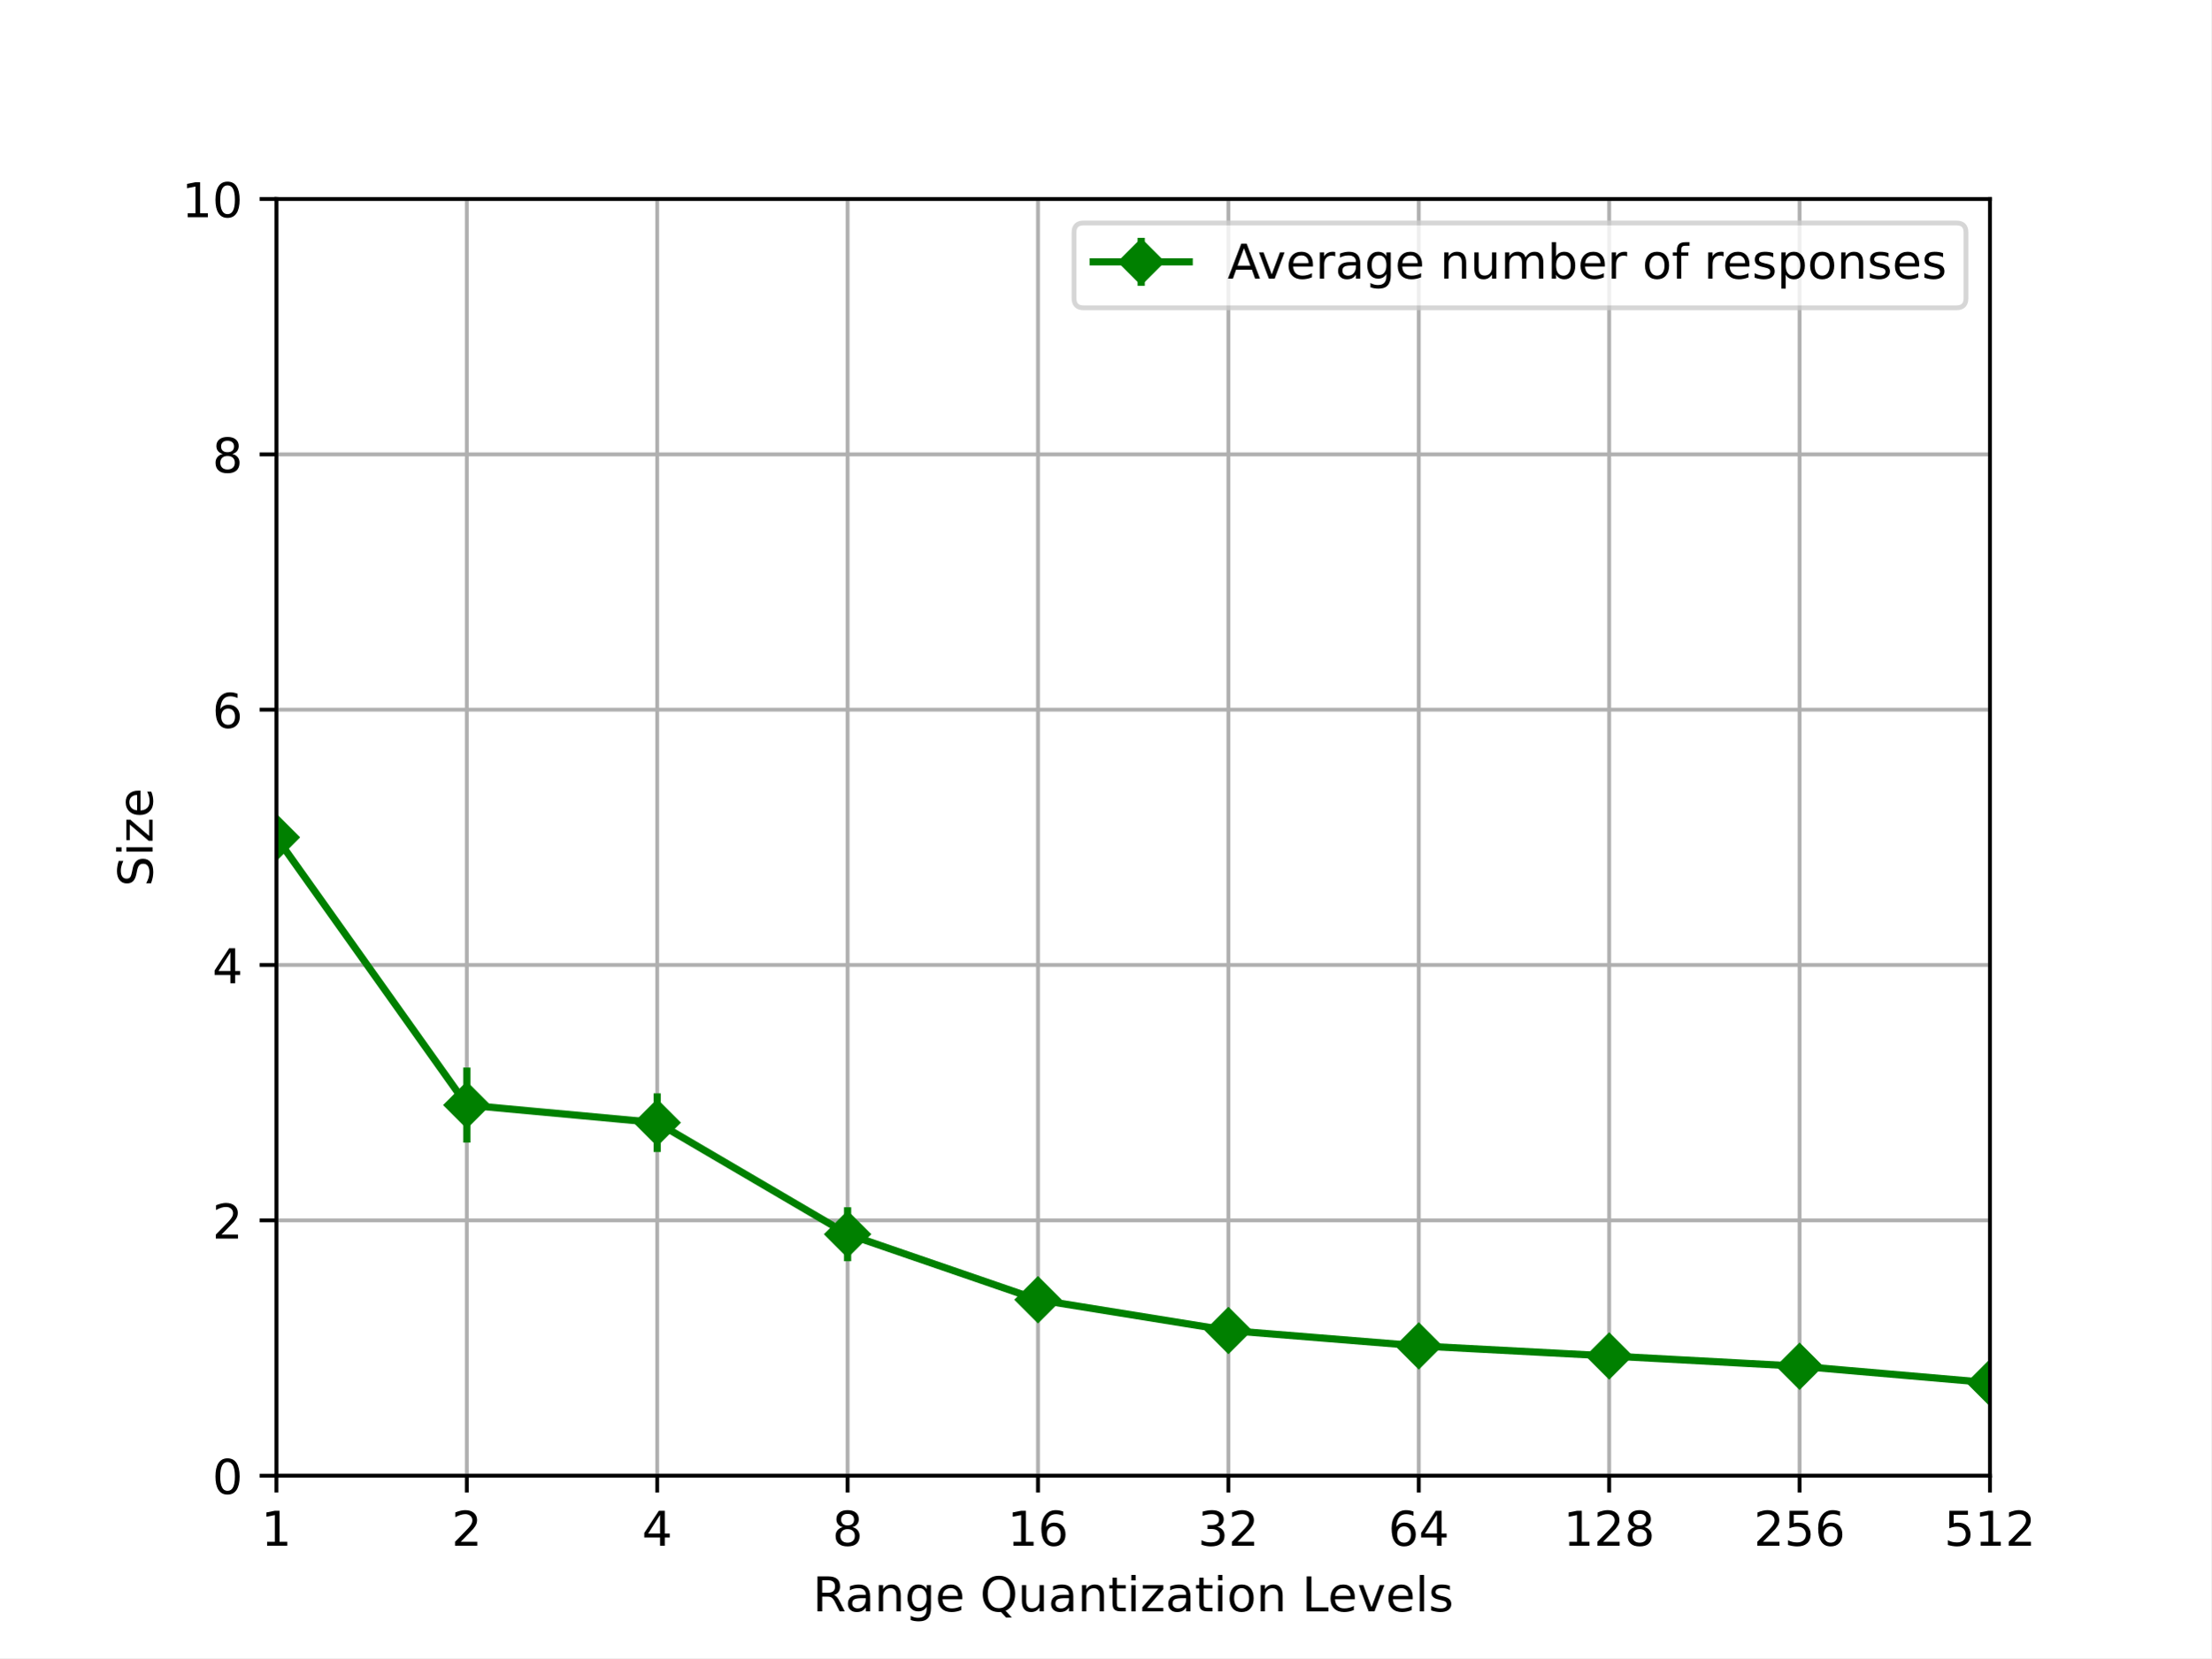
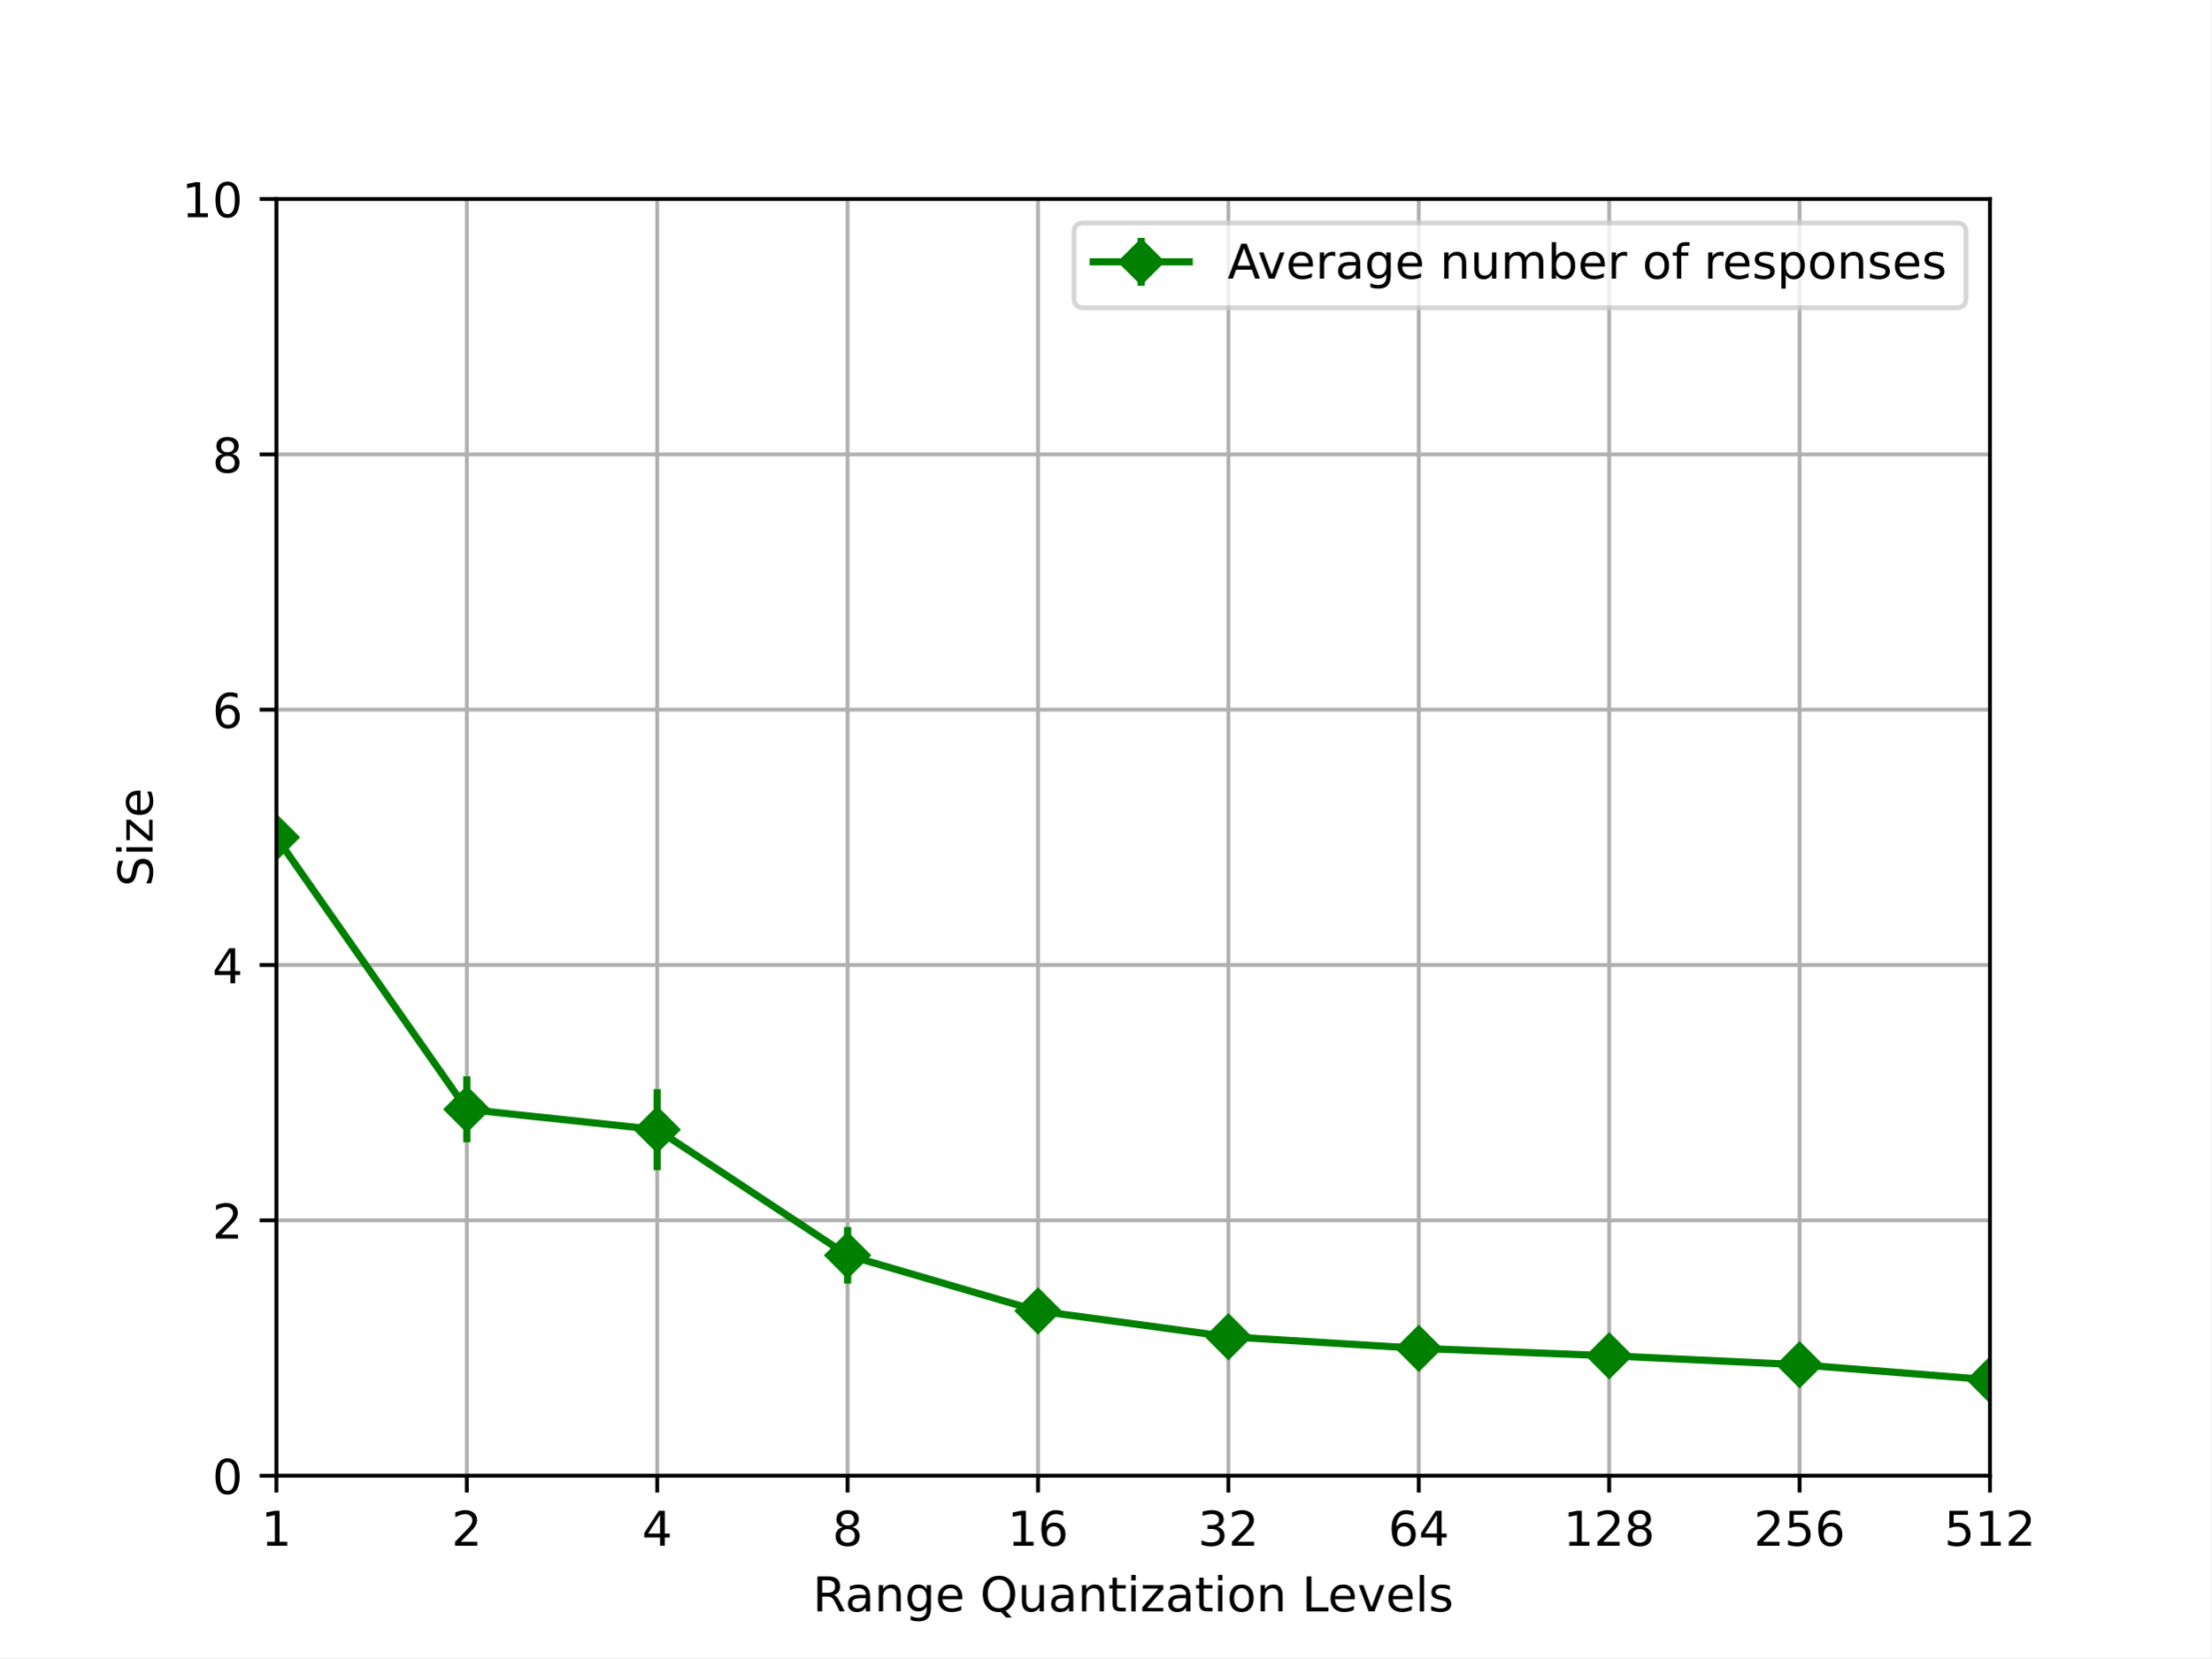
<svg xmlns="http://www.w3.org/2000/svg" xmlns:xlink="http://www.w3.org/1999/xlink" height="345.6pt" version="1.1" viewBox="0 0 460.8 345.6" width="460.8pt">
  <defs>
    <style type="text/css">*{stroke-linecap:butt;stroke-linejoin:round;}</style>
  </defs>
  <g id="figure_1">
    <g id="patch_1">
      <path d="M 0 345.6  L 460.8 345.6  L 460.8 0  L 0 0  z " style="fill:#ffffff;" />
    </g>
    <g id="axes_1">
      <g id="patch_2">
        <path d="M 57.6 307.584  L 414.72 307.584  L 414.72 41.472  L 57.6 41.472  z " style="fill:#ffffff;" />
      </g>
      <g id="matplotlib.axis_1">
        <g id="xtick_1">
          <g id="line2d_1">
-             <path clip-path="url(#p9bc7464229)" d="M 57.6 307.584  L 57.6 41.472  " style="fill:none;stroke:#b0b0b0;stroke-linecap:square;stroke-width:0.8;" />
+             <path clip-path="url(#pb2c795297a)" d="M 57.6 307.584  L 57.6 41.472  " style="fill:none;stroke:#b0b0b0;stroke-linecap:square;stroke-width:0.8;" />
          </g>
          <g id="line2d_2">
            <defs>
-               <path d="M 0 0  L 0 3.5  " id="mf4c75be6f9" style="stroke:#000000;stroke-width:0.8;" />
+               <path d="M 0 0  L 0 3.5  " id="mf010231abc" style="stroke:#000000;stroke-width:0.8;" />
            </defs>
            <g>
-               <use style="stroke:#000000;stroke-width:0.8;" x="57.6" xlink:href="#mf4c75be6f9" y="307.584" />
+               <use style="stroke:#000000;stroke-width:0.8;" x="57.6" xlink:href="#mf010231abc" y="307.584" />
            </g>
          </g>
          <g id="text_1">
            <g transform="translate(54.41875 322.1824)scale(0.1 -0.1)">
              <defs>
                <path d="M 12.406 8.297  L 28.516 8.297  L 28.516 63.922  L 10.984 60.406  L 10.984 69.391  L 28.422 72.906  L 38.281 72.906  L 38.281 8.297  L 54.391 8.297  L 54.391 0  L 12.406 0  z " id="DejaVuSans-49" />
              </defs>
              <use xlink:href="#DejaVuSans-49" />
            </g>
          </g>
        </g>
        <g id="xtick_2">
          <g id="line2d_3">
-             <path clip-path="url(#p9bc7464229)" d="M 97.28 307.584  L 97.28 41.472  " style="fill:none;stroke:#b0b0b0;stroke-linecap:square;stroke-width:0.8;" />
+             <path clip-path="url(#pb2c795297a)" d="M 97.28 307.584  L 97.28 41.472  " style="fill:none;stroke:#b0b0b0;stroke-linecap:square;stroke-width:0.8;" />
          </g>
          <g id="line2d_4">
            <g>
-               <use style="stroke:#000000;stroke-width:0.8;" x="97.28" xlink:href="#mf4c75be6f9" y="307.584" />
+               <use style="stroke:#000000;stroke-width:0.8;" x="97.28" xlink:href="#mf010231abc" y="307.584" />
            </g>
          </g>
          <g id="text_2">
            <g transform="translate(94.09875 322.1824)scale(0.1 -0.1)">
              <defs>
                <path d="M 19.188 8.297  L 53.609 8.297  L 53.609 0  L 7.328 0  L 7.328 8.297  Q 12.938 14.109 22.625 23.891  Q 32.328 33.688 34.812 36.531  Q 39.547 41.844 41.422 45.531  Q 43.312 49.219 43.312 52.781  Q 43.312 58.594 39.234 62.25  Q 35.156 65.922 28.609 65.922  Q 23.969 65.922 18.812 64.312  Q 13.672 62.703 7.812 59.422  L 7.812 69.391  Q 13.766 71.781 18.938 73  Q 24.125 74.219 28.422 74.219  Q 39.75 74.219 46.484 68.547  Q 53.219 62.891 53.219 53.422  Q 53.219 48.922 51.531 44.891  Q 49.859 40.875 45.406 35.406  Q 44.188 33.984 37.641 27.219  Q 31.109 20.453 19.188 8.297  z " id="DejaVuSans-50" />
              </defs>
              <use xlink:href="#DejaVuSans-50" />
            </g>
          </g>
        </g>
        <g id="xtick_3">
          <g id="line2d_5">
-             <path clip-path="url(#p9bc7464229)" d="M 136.96 307.584  L 136.96 41.472  " style="fill:none;stroke:#b0b0b0;stroke-linecap:square;stroke-width:0.8;" />
+             <path clip-path="url(#pb2c795297a)" d="M 136.96 307.584  L 136.96 41.472  " style="fill:none;stroke:#b0b0b0;stroke-linecap:square;stroke-width:0.8;" />
          </g>
          <g id="line2d_6">
            <g>
-               <use style="stroke:#000000;stroke-width:0.8;" x="136.96" xlink:href="#mf4c75be6f9" y="307.584" />
+               <use style="stroke:#000000;stroke-width:0.8;" x="136.96" xlink:href="#mf010231abc" y="307.584" />
            </g>
          </g>
          <g id="text_3">
            <g transform="translate(133.7788 322.1824)scale(0.1 -0.1)">
              <defs>
                <path d="M 37.797 64.312  L 12.891 25.391  L 37.797 25.391  z M 35.203 72.906  L 47.609 72.906  L 47.609 25.391  L 58.016 25.391  L 58.016 17.188  L 47.609 17.188  L 47.609 0  L 37.797 0  L 37.797 17.188  L 4.891 17.188  L 4.891 26.703  z " id="DejaVuSans-52" />
              </defs>
              <use xlink:href="#DejaVuSans-52" />
            </g>
          </g>
        </g>
        <g id="xtick_4">
          <g id="line2d_7">
-             <path clip-path="url(#p9bc7464229)" d="M 176.64 307.584  L 176.64 41.472  " style="fill:none;stroke:#b0b0b0;stroke-linecap:square;stroke-width:0.8;" />
+             <path clip-path="url(#pb2c795297a)" d="M 176.64 307.584  L 176.64 41.472  " style="fill:none;stroke:#b0b0b0;stroke-linecap:square;stroke-width:0.8;" />
          </g>
          <g id="line2d_8">
            <g>
-               <use style="stroke:#000000;stroke-width:0.8;" x="176.64" xlink:href="#mf4c75be6f9" y="307.584" />
+               <use style="stroke:#000000;stroke-width:0.8;" x="176.64" xlink:href="#mf010231abc" y="307.584" />
            </g>
          </g>
          <g id="text_4">
            <g transform="translate(173.4588 322.1824)scale(0.1 -0.1)">
              <defs>
                <path d="M 31.781 34.625  Q 24.75 34.625 20.719 30.859  Q 16.703 27.094 16.703 20.516  Q 16.703 13.922 20.719 10.156  Q 24.75 6.391 31.781 6.391  Q 38.812 6.391 42.859 10.172  Q 46.922 13.969 46.922 20.516  Q 46.922 27.094 42.891 30.859  Q 38.875 34.625 31.781 34.625  z M 21.922 38.812  Q 15.578 40.375 12.031 44.719  Q 8.5 49.078 8.5 55.328  Q 8.5 64.062 14.719 69.141  Q 20.953 74.219 31.781 74.219  Q 42.672 74.219 48.875 69.141  Q 55.078 64.062 55.078 55.328  Q 55.078 49.078 51.531 44.719  Q 48 40.375 41.703 38.812  Q 48.828 37.156 52.797 32.312  Q 56.781 27.484 56.781 20.516  Q 56.781 9.906 50.312 4.234  Q 43.844 -1.422 31.781 -1.422  Q 19.734 -1.422 13.25 4.234  Q 6.781 9.906 6.781 20.516  Q 6.781 27.484 10.781 32.312  Q 14.797 37.156 21.922 38.812  z M 18.312 54.391  Q 18.312 48.734 21.844 45.562  Q 25.391 42.391 31.781 42.391  Q 38.141 42.391 41.719 45.562  Q 45.312 48.734 45.312 54.391  Q 45.312 60.062 41.719 63.234  Q 38.141 66.406 31.781 66.406  Q 25.391 66.406 21.844 63.234  Q 18.312 60.062 18.312 54.391  z " id="DejaVuSans-56" />
              </defs>
              <use xlink:href="#DejaVuSans-56" />
            </g>
          </g>
        </g>
        <g id="xtick_5">
          <g id="line2d_9">
-             <path clip-path="url(#p9bc7464229)" d="M 216.32 307.584  L 216.32 41.472  " style="fill:none;stroke:#b0b0b0;stroke-linecap:square;stroke-width:0.8;" />
+             <path clip-path="url(#pb2c795297a)" d="M 216.32 307.584  L 216.32 41.472  " style="fill:none;stroke:#b0b0b0;stroke-linecap:square;stroke-width:0.8;" />
          </g>
          <g id="line2d_10">
            <g>
-               <use style="stroke:#000000;stroke-width:0.8;" x="216.32" xlink:href="#mf4c75be6f9" y="307.584" />
+               <use style="stroke:#000000;stroke-width:0.8;" x="216.32" xlink:href="#mf010231abc" y="307.584" />
            </g>
          </g>
          <g id="text_5">
            <g transform="translate(209.9575 322.1824)scale(0.1 -0.1)">
              <defs>
                <path d="M 33.016 40.375  Q 26.375 40.375 22.484 35.828  Q 18.609 31.297 18.609 23.391  Q 18.609 15.531 22.484 10.953  Q 26.375 6.391 33.016 6.391  Q 39.656 6.391 43.531 10.953  Q 47.406 15.531 47.406 23.391  Q 47.406 31.297 43.531 35.828  Q 39.656 40.375 33.016 40.375  z M 52.594 71.297  L 52.594 62.312  Q 48.875 64.062 45.094 64.984  Q 41.312 65.922 37.594 65.922  Q 27.828 65.922 22.672 59.328  Q 17.531 52.734 16.797 39.406  Q 19.672 43.656 24.016 45.922  Q 28.375 48.188 33.594 48.188  Q 44.578 48.188 50.953 41.516  Q 57.328 34.859 57.328 23.391  Q 57.328 12.156 50.688 5.359  Q 44.047 -1.422 33.016 -1.422  Q 20.359 -1.422 13.672 8.266  Q 6.984 17.969 6.984 36.375  Q 6.984 53.656 15.188 63.938  Q 23.391 74.219 37.203 74.219  Q 40.922 74.219 44.703 73.484  Q 48.484 72.75 52.594 71.297  z " id="DejaVuSans-54" />
              </defs>
              <use xlink:href="#DejaVuSans-49" />
              <use x="63.623" xlink:href="#DejaVuSans-54" />
            </g>
          </g>
        </g>
        <g id="xtick_6">
          <g id="line2d_11">
-             <path clip-path="url(#p9bc7464229)" d="M 256 307.584  L 256 41.472  " style="fill:none;stroke:#b0b0b0;stroke-linecap:square;stroke-width:0.8;" />
+             <path clip-path="url(#pb2c795297a)" d="M 256 307.584  L 256 41.472  " style="fill:none;stroke:#b0b0b0;stroke-linecap:square;stroke-width:0.8;" />
          </g>
          <g id="line2d_12">
            <g>
-               <use style="stroke:#000000;stroke-width:0.8;" x="256" xlink:href="#mf4c75be6f9" y="307.584" />
+               <use style="stroke:#000000;stroke-width:0.8;" x="256" xlink:href="#mf010231abc" y="307.584" />
            </g>
          </g>
          <g id="text_6">
            <g transform="translate(249.6375 322.1824)scale(0.1 -0.1)">
              <defs>
                <path d="M 40.578 39.312  Q 47.656 37.797 51.625 33  Q 55.609 28.219 55.609 21.188  Q 55.609 10.406 48.188 4.484  Q 40.766 -1.422 27.094 -1.422  Q 22.516 -1.422 17.656 -0.516  Q 12.797 0.391 7.625 2.203  L 7.625 11.719  Q 11.719 9.328 16.594 8.109  Q 21.484 6.891 26.812 6.891  Q 36.078 6.891 40.938 10.547  Q 45.797 14.203 45.797 21.188  Q 45.797 27.641 41.281 31.266  Q 36.766 34.906 28.719 34.906  L 20.219 34.906  L 20.219 43.016  L 29.109 43.016  Q 36.375 43.016 40.234 45.922  Q 44.094 48.828 44.094 54.297  Q 44.094 59.906 40.109 62.906  Q 36.141 65.922 28.719 65.922  Q 24.656 65.922 20.016 65.031  Q 15.375 64.156 9.812 62.312  L 9.812 71.094  Q 15.438 72.656 20.344 73.438  Q 25.25 74.219 29.594 74.219  Q 40.828 74.219 47.359 69.109  Q 53.906 64.016 53.906 55.328  Q 53.906 49.266 50.438 45.094  Q 46.969 40.922 40.578 39.312  z " id="DejaVuSans-51" />
              </defs>
              <use xlink:href="#DejaVuSans-51" />
              <use x="63.623" xlink:href="#DejaVuSans-50" />
            </g>
          </g>
        </g>
        <g id="xtick_7">
          <g id="line2d_13">
-             <path clip-path="url(#p9bc7464229)" d="M 295.68 307.584  L 295.68 41.472  " style="fill:none;stroke:#b0b0b0;stroke-linecap:square;stroke-width:0.8;" />
+             <path clip-path="url(#pb2c795297a)" d="M 295.68 307.584  L 295.68 41.472  " style="fill:none;stroke:#b0b0b0;stroke-linecap:square;stroke-width:0.8;" />
          </g>
          <g id="line2d_14">
            <g>
-               <use style="stroke:#000000;stroke-width:0.8;" x="295.68" xlink:href="#mf4c75be6f9" y="307.584" />
+               <use style="stroke:#000000;stroke-width:0.8;" x="295.68" xlink:href="#mf010231abc" y="307.584" />
            </g>
          </g>
          <g id="text_7">
            <g transform="translate(289.3175 322.1824)scale(0.1 -0.1)">
              <use xlink:href="#DejaVuSans-54" />
              <use x="63.623" xlink:href="#DejaVuSans-52" />
            </g>
          </g>
        </g>
        <g id="xtick_8">
          <g id="line2d_15">
-             <path clip-path="url(#p9bc7464229)" d="M 335.36 307.584  L 335.36 41.472  " style="fill:none;stroke:#b0b0b0;stroke-linecap:square;stroke-width:0.8;" />
+             <path clip-path="url(#pb2c795297a)" d="M 335.36 307.584  L 335.36 41.472  " style="fill:none;stroke:#b0b0b0;stroke-linecap:square;stroke-width:0.8;" />
          </g>
          <g id="line2d_16">
            <g>
-               <use style="stroke:#000000;stroke-width:0.8;" x="335.36" xlink:href="#mf4c75be6f9" y="307.584" />
+               <use style="stroke:#000000;stroke-width:0.8;" x="335.36" xlink:href="#mf010231abc" y="307.584" />
            </g>
          </g>
          <g id="text_8">
            <g transform="translate(325.8163 322.1824)scale(0.1 -0.1)">
              <use xlink:href="#DejaVuSans-49" />
              <use x="63.623" xlink:href="#DejaVuSans-50" />
              <use x="127.246" xlink:href="#DejaVuSans-56" />
            </g>
          </g>
        </g>
        <g id="xtick_9">
          <g id="line2d_17">
-             <path clip-path="url(#p9bc7464229)" d="M 375.04 307.584  L 375.04 41.472  " style="fill:none;stroke:#b0b0b0;stroke-linecap:square;stroke-width:0.8;" />
+             <path clip-path="url(#pb2c795297a)" d="M 375.04 307.584  L 375.04 41.472  " style="fill:none;stroke:#b0b0b0;stroke-linecap:square;stroke-width:0.8;" />
          </g>
          <g id="line2d_18">
            <g>
-               <use style="stroke:#000000;stroke-width:0.8;" x="375.04" xlink:href="#mf4c75be6f9" y="307.584" />
+               <use style="stroke:#000000;stroke-width:0.8;" x="375.04" xlink:href="#mf010231abc" y="307.584" />
            </g>
          </g>
          <g id="text_9">
            <g transform="translate(365.4962 322.1824)scale(0.1 -0.1)">
              <defs>
                <path d="M 10.797 72.906  L 49.516 72.906  L 49.516 64.594  L 19.828 64.594  L 19.828 46.734  Q 21.969 47.469 24.109 47.828  Q 26.266 48.188 28.422 48.188  Q 40.625 48.188 47.75 41.5  Q 54.891 34.812 54.891 23.391  Q 54.891 11.625 47.562 5.094  Q 40.234 -1.422 26.906 -1.422  Q 22.312 -1.422 17.547 -0.641  Q 12.797 0.141 7.719 1.703  L 7.719 11.625  Q 12.109 9.234 16.797 8.062  Q 21.484 6.891 26.703 6.891  Q 35.156 6.891 40.078 11.328  Q 45.016 15.766 45.016 23.391  Q 45.016 31 40.078 35.438  Q 35.156 39.891 26.703 39.891  Q 22.75 39.891 18.812 39.016  Q 14.891 38.141 10.797 36.281  z " id="DejaVuSans-53" />
              </defs>
              <use xlink:href="#DejaVuSans-50" />
              <use x="63.623" xlink:href="#DejaVuSans-53" />
              <use x="127.246" xlink:href="#DejaVuSans-54" />
            </g>
          </g>
        </g>
        <g id="xtick_10">
          <g id="line2d_19">
-             <path clip-path="url(#p9bc7464229)" d="M 414.72 307.584  L 414.72 41.472  " style="fill:none;stroke:#b0b0b0;stroke-linecap:square;stroke-width:0.8;" />
+             <path clip-path="url(#pb2c795297a)" d="M 414.72 307.584  L 414.72 41.472  " style="fill:none;stroke:#b0b0b0;stroke-linecap:square;stroke-width:0.8;" />
          </g>
          <g id="line2d_20">
            <g>
-               <use style="stroke:#000000;stroke-width:0.8;" x="414.72" xlink:href="#mf4c75be6f9" y="307.584" />
+               <use style="stroke:#000000;stroke-width:0.8;" x="414.72" xlink:href="#mf010231abc" y="307.584" />
            </g>
          </g>
          <g id="text_10">
            <g transform="translate(405.1762 322.1824)scale(0.1 -0.1)">
              <use xlink:href="#DejaVuSans-53" />
              <use x="63.623" xlink:href="#DejaVuSans-49" />
              <use x="127.246" xlink:href="#DejaVuSans-50" />
            </g>
          </g>
        </g>
        <g id="text_11">
          <g transform="translate(169.3795 335.8606)scale(0.1 -0.1)">
            <defs>
              <path d="M 44.391 34.188  Q 47.562 33.109 50.562 29.594  Q 53.562 26.078 56.594 19.922  L 66.609 0  L 56 0  L 46.688 18.703  Q 43.062 26.031 39.672 28.422  Q 36.281 30.812 30.422 30.812  L 19.672 30.812  L 19.672 0  L 9.812 0  L 9.812 72.906  L 32.078 72.906  Q 44.578 72.906 50.734 67.672  Q 56.891 62.453 56.891 51.906  Q 56.891 45.016 53.688 40.469  Q 50.484 35.938 44.391 34.188  z M 19.672 64.797  L 19.672 38.922  L 32.078 38.922  Q 39.203 38.922 42.844 42.219  Q 46.484 45.516 46.484 51.906  Q 46.484 58.297 42.844 61.547  Q 39.203 64.797 32.078 64.797  z " id="DejaVuSans-82" />
              <path d="M 34.281 27.484  Q 23.391 27.484 19.188 25  Q 14.984 22.516 14.984 16.5  Q 14.984 11.719 18.141 8.906  Q 21.297 6.109 26.703 6.109  Q 34.188 6.109 38.703 11.406  Q 43.219 16.703 43.219 25.484  L 43.219 27.484  z M 52.203 31.203  L 52.203 0  L 43.219 0  L 43.219 8.297  Q 40.141 3.328 35.547 0.953  Q 30.953 -1.422 24.312 -1.422  Q 15.922 -1.422 10.953 3.297  Q 6 8.016 6 15.922  Q 6 25.141 12.172 29.828  Q 18.359 34.516 30.609 34.516  L 43.219 34.516  L 43.219 35.406  Q 43.219 41.609 39.141 45  Q 35.062 48.391 27.688 48.391  Q 23 48.391 18.547 47.266  Q 14.109 46.141 10.016 43.891  L 10.016 52.203  Q 14.938 54.109 19.578 55.047  Q 24.219 56 28.609 56  Q 40.484 56 46.344 49.844  Q 52.203 43.703 52.203 31.203  z " id="DejaVuSans-97" />
              <path d="M 54.891 33.016  L 54.891 0  L 45.906 0  L 45.906 32.719  Q 45.906 40.484 42.875 44.328  Q 39.844 48.188 33.797 48.188  Q 26.516 48.188 22.312 43.547  Q 18.109 38.922 18.109 30.906  L 18.109 0  L 9.078 0  L 9.078 54.688  L 18.109 54.688  L 18.109 46.188  Q 21.344 51.125 25.703 53.562  Q 30.078 56 35.797 56  Q 45.219 56 50.047 50.172  Q 54.891 44.344 54.891 33.016  z " id="DejaVuSans-110" />
              <path d="M 45.406 27.984  Q 45.406 37.75 41.375 43.109  Q 37.359 48.484 30.078 48.484  Q 22.859 48.484 18.828 43.109  Q 14.797 37.75 14.797 27.984  Q 14.797 18.266 18.828 12.891  Q 22.859 7.516 30.078 7.516  Q 37.359 7.516 41.375 12.891  Q 45.406 18.266 45.406 27.984  z M 54.391 6.781  Q 54.391 -7.172 48.188 -13.984  Q 42 -20.797 29.203 -20.797  Q 24.469 -20.797 20.266 -20.094  Q 16.062 -19.391 12.109 -17.922  L 12.109 -9.188  Q 16.062 -11.328 19.922 -12.344  Q 23.781 -13.375 27.781 -13.375  Q 36.625 -13.375 41.016 -8.766  Q 45.406 -4.156 45.406 5.172  L 45.406 9.625  Q 42.625 4.781 38.281 2.391  Q 33.938 0 27.875 0  Q 17.828 0 11.672 7.656  Q 5.516 15.328 5.516 27.984  Q 5.516 40.672 11.672 48.328  Q 17.828 56 27.875 56  Q 33.938 56 38.281 53.609  Q 42.625 51.219 45.406 46.391  L 45.406 54.688  L 54.391 54.688  z " id="DejaVuSans-103" />
              <path d="M 56.203 29.594  L 56.203 25.203  L 14.891 25.203  Q 15.484 15.922 20.484 11.062  Q 25.484 6.203 34.422 6.203  Q 39.594 6.203 44.453 7.469  Q 49.312 8.734 54.109 11.281  L 54.109 2.781  Q 49.266 0.734 44.188 -0.344  Q 39.109 -1.422 33.891 -1.422  Q 20.797 -1.422 13.156 6.188  Q 5.516 13.812 5.516 26.812  Q 5.516 40.234 12.766 48.109  Q 20.016 56 32.328 56  Q 43.359 56 49.781 48.891  Q 56.203 41.797 56.203 29.594  z M 47.219 32.234  Q 47.125 39.594 43.094 43.984  Q 39.062 48.391 32.422 48.391  Q 24.906 48.391 20.391 44.141  Q 15.875 39.891 15.188 32.172  z " id="DejaVuSans-101" />
              <path id="DejaVuSans-32" />
              <path d="M 39.406 66.219  Q 28.656 66.219 22.328 58.203  Q 16.016 50.203 16.016 36.375  Q 16.016 22.609 22.328 14.594  Q 28.656 6.594 39.406 6.594  Q 50.141 6.594 56.422 14.594  Q 62.703 22.609 62.703 36.375  Q 62.703 50.203 56.422 58.203  Q 50.141 66.219 39.406 66.219  z M 53.219 1.312  L 66.219 -12.891  L 54.297 -12.891  L 43.5 -1.219  Q 41.891 -1.312 41.031 -1.359  Q 40.188 -1.422 39.406 -1.422  Q 24.031 -1.422 14.812 8.859  Q 5.609 19.141 5.609 36.375  Q 5.609 53.656 14.812 63.938  Q 24.031 74.219 39.406 74.219  Q 54.734 74.219 63.906 63.938  Q 73.094 53.656 73.094 36.375  Q 73.094 23.688 67.984 14.641  Q 62.891 5.609 53.219 1.312  z " id="DejaVuSans-81" />
              <path d="M 8.5 21.578  L 8.5 54.688  L 17.484 54.688  L 17.484 21.922  Q 17.484 14.156 20.5 10.266  Q 23.531 6.391 29.594 6.391  Q 36.859 6.391 41.078 11.031  Q 45.312 15.672 45.312 23.688  L 45.312 54.688  L 54.297 54.688  L 54.297 0  L 45.312 0  L 45.312 8.406  Q 42.047 3.422 37.719 1  Q 33.406 -1.422 27.688 -1.422  Q 18.266 -1.422 13.375 4.438  Q 8.5 10.297 8.5 21.578  z M 31.109 56  z " id="DejaVuSans-117" />
              <path d="M 18.312 70.219  L 18.312 54.688  L 36.812 54.688  L 36.812 47.703  L 18.312 47.703  L 18.312 18.016  Q 18.312 11.328 20.141 9.422  Q 21.969 7.516 27.594 7.516  L 36.812 7.516  L 36.812 0  L 27.594 0  Q 17.188 0 13.234 3.875  Q 9.281 7.766 9.281 18.016  L 9.281 47.703  L 2.688 47.703  L 2.688 54.688  L 9.281 54.688  L 9.281 70.219  z " id="DejaVuSans-116" />
              <path d="M 9.422 54.688  L 18.406 54.688  L 18.406 0  L 9.422 0  z M 9.422 75.984  L 18.406 75.984  L 18.406 64.594  L 9.422 64.594  z " id="DejaVuSans-105" />
              <path d="M 5.516 54.688  L 48.188 54.688  L 48.188 46.484  L 14.406 7.172  L 48.188 7.172  L 48.188 0  L 4.297 0  L 4.297 8.203  L 38.094 47.516  L 5.516 47.516  z " id="DejaVuSans-122" />
              <path d="M 30.609 48.391  Q 23.391 48.391 19.188 42.75  Q 14.984 37.109 14.984 27.297  Q 14.984 17.484 19.156 11.844  Q 23.344 6.203 30.609 6.203  Q 37.797 6.203 41.984 11.859  Q 46.188 17.531 46.188 27.297  Q 46.188 37.016 41.984 42.703  Q 37.797 48.391 30.609 48.391  z M 30.609 56  Q 42.328 56 49.016 48.375  Q 55.719 40.766 55.719 27.297  Q 55.719 13.875 49.016 6.219  Q 42.328 -1.422 30.609 -1.422  Q 18.844 -1.422 12.172 6.219  Q 5.516 13.875 5.516 27.297  Q 5.516 40.766 12.172 48.375  Q 18.844 56 30.609 56  z " id="DejaVuSans-111" />
              <path d="M 9.812 72.906  L 19.672 72.906  L 19.672 8.297  L 55.172 8.297  L 55.172 0  L 9.812 0  z " id="DejaVuSans-76" />
              <path d="M 2.984 54.688  L 12.5 54.688  L 29.594 8.797  L 46.688 54.688  L 56.203 54.688  L 35.688 0  L 23.484 0  z " id="DejaVuSans-118" />
              <path d="M 9.422 75.984  L 18.406 75.984  L 18.406 0  L 9.422 0  z " id="DejaVuSans-108" />
              <path d="M 44.281 53.078  L 44.281 44.578  Q 40.484 46.531 36.375 47.5  Q 32.281 48.484 27.875 48.484  Q 21.188 48.484 17.844 46.438  Q 14.5 44.391 14.5 40.281  Q 14.5 37.156 16.891 35.375  Q 19.281 33.594 26.516 31.984  L 29.594 31.297  Q 39.156 29.25 43.188 25.516  Q 47.219 21.781 47.219 15.094  Q 47.219 7.469 41.188 3.016  Q 35.156 -1.422 24.609 -1.422  Q 20.219 -1.422 15.453 -0.562  Q 10.688 0.297 5.422 2  L 5.422 11.281  Q 10.406 8.688 15.234 7.391  Q 20.062 6.109 24.812 6.109  Q 31.156 6.109 34.562 8.281  Q 37.984 10.453 37.984 14.406  Q 37.984 18.062 35.516 20.016  Q 33.062 21.969 24.703 23.781  L 21.578 24.516  Q 13.234 26.266 9.516 29.906  Q 5.812 33.547 5.812 39.891  Q 5.812 47.609 11.281 51.797  Q 16.75 56 26.812 56  Q 31.781 56 36.172 55.266  Q 40.578 54.547 44.281 53.078  z " id="DejaVuSans-115" />
            </defs>
            <use xlink:href="#DejaVuSans-82" />
            <use x="67.232" xlink:href="#DejaVuSans-97" />
            <use x="128.512" xlink:href="#DejaVuSans-110" />
            <use x="191.891" xlink:href="#DejaVuSans-103" />
            <use x="255.367" xlink:href="#DejaVuSans-101" />
            <use x="316.891" xlink:href="#DejaVuSans-32" />
            <use x="348.678" xlink:href="#DejaVuSans-81" />
            <use x="427.389" xlink:href="#DejaVuSans-117" />
            <use x="490.768" xlink:href="#DejaVuSans-97" />
            <use x="552.047" xlink:href="#DejaVuSans-110" />
            <use x="615.426" xlink:href="#DejaVuSans-116" />
            <use x="654.635" xlink:href="#DejaVuSans-105" />
            <use x="682.418" xlink:href="#DejaVuSans-122" />
            <use x="734.908" xlink:href="#DejaVuSans-97" />
            <use x="796.188" xlink:href="#DejaVuSans-116" />
            <use x="835.396" xlink:href="#DejaVuSans-105" />
            <use x="863.18" xlink:href="#DejaVuSans-111" />
            <use x="924.361" xlink:href="#DejaVuSans-110" />
            <use x="987.74" xlink:href="#DejaVuSans-32" />
            <use x="1019.527" xlink:href="#DejaVuSans-76" />
            <use x="1073.49" xlink:href="#DejaVuSans-101" />
            <use x="1135.014" xlink:href="#DejaVuSans-118" />
            <use x="1194.193" xlink:href="#DejaVuSans-101" />
            <use x="1255.717" xlink:href="#DejaVuSans-108" />
            <use x="1283.5" xlink:href="#DejaVuSans-115" />
          </g>
        </g>
      </g>
      <g id="matplotlib.axis_2">
        <g id="ytick_1">
          <g id="line2d_21">
-             <path clip-path="url(#p9bc7464229)" d="M 57.6 307.584  L 414.72 307.584  " style="fill:none;stroke:#b0b0b0;stroke-linecap:square;stroke-width:0.8;" />
+             <path clip-path="url(#pb2c795297a)" d="M 57.6 307.584  L 414.72 307.584  " style="fill:none;stroke:#b0b0b0;stroke-linecap:square;stroke-width:0.8;" />
          </g>
          <g id="line2d_22">
            <defs>
-               <path d="M 0 0  L -3.5 0  " id="m6052b44c29" style="stroke:#000000;stroke-width:0.8;" />
+               <path d="M 0 0  L -3.5 0  " id="ma437a506a5" style="stroke:#000000;stroke-width:0.8;" />
            </defs>
            <g>
-               <use style="stroke:#000000;stroke-width:0.8;" x="57.6" xlink:href="#m6052b44c29" y="307.584" />
+               <use style="stroke:#000000;stroke-width:0.8;" x="57.6" xlink:href="#ma437a506a5" y="307.584" />
            </g>
          </g>
          <g id="text_12">
            <g transform="translate(44.2375 311.3832)scale(0.1 -0.1)">
              <defs>
                <path d="M 31.781 66.406  Q 24.172 66.406 20.328 58.906  Q 16.5 51.422 16.5 36.375  Q 16.5 21.391 20.328 13.891  Q 24.172 6.391 31.781 6.391  Q 39.453 6.391 43.281 13.891  Q 47.125 21.391 47.125 36.375  Q 47.125 51.422 43.281 58.906  Q 39.453 66.406 31.781 66.406  z M 31.781 74.219  Q 44.047 74.219 50.516 64.516  Q 56.984 54.828 56.984 36.375  Q 56.984 17.969 50.516 8.266  Q 44.047 -1.422 31.781 -1.422  Q 19.531 -1.422 13.062 8.266  Q 6.594 17.969 6.594 36.375  Q 6.594 54.828 13.062 64.516  Q 19.531 74.219 31.781 74.219  z " id="DejaVuSans-48" />
              </defs>
              <use xlink:href="#DejaVuSans-48" />
            </g>
          </g>
        </g>
        <g id="ytick_2">
          <g id="line2d_23">
-             <path clip-path="url(#p9bc7464229)" d="M 57.6 254.362  L 414.72 254.362  " style="fill:none;stroke:#b0b0b0;stroke-linecap:square;stroke-width:0.8;" />
+             <path clip-path="url(#pb2c795297a)" d="M 57.6 254.362  L 414.72 254.362  " style="fill:none;stroke:#b0b0b0;stroke-linecap:square;stroke-width:0.8;" />
          </g>
          <g id="line2d_24">
            <g>
-               <use style="stroke:#000000;stroke-width:0.8;" x="57.6" xlink:href="#m6052b44c29" y="254.362" />
+               <use style="stroke:#000000;stroke-width:0.8;" x="57.6" xlink:href="#ma437a506a5" y="254.362" />
            </g>
          </g>
          <g id="text_13">
            <g transform="translate(44.2375 258.1608)scale(0.1 -0.1)">
              <use xlink:href="#DejaVuSans-50" />
            </g>
          </g>
        </g>
        <g id="ytick_3">
          <g id="line2d_25">
-             <path clip-path="url(#p9bc7464229)" d="M 57.6 201.139  L 414.72 201.139  " style="fill:none;stroke:#b0b0b0;stroke-linecap:square;stroke-width:0.8;" />
+             <path clip-path="url(#pb2c795297a)" d="M 57.6 201.139  L 414.72 201.139  " style="fill:none;stroke:#b0b0b0;stroke-linecap:square;stroke-width:0.8;" />
          </g>
          <g id="line2d_26">
            <g>
-               <use style="stroke:#000000;stroke-width:0.8;" x="57.6" xlink:href="#m6052b44c29" y="201.139" />
+               <use style="stroke:#000000;stroke-width:0.8;" x="57.6" xlink:href="#ma437a506a5" y="201.139" />
            </g>
          </g>
          <g id="text_14">
            <g transform="translate(44.2375 204.9384)scale(0.1 -0.1)">
              <use xlink:href="#DejaVuSans-52" />
            </g>
          </g>
        </g>
        <g id="ytick_4">
          <g id="line2d_27">
-             <path clip-path="url(#p9bc7464229)" d="M 57.6 147.917  L 414.72 147.917  " style="fill:none;stroke:#b0b0b0;stroke-linecap:square;stroke-width:0.8;" />
+             <path clip-path="url(#pb2c795297a)" d="M 57.6 147.917  L 414.72 147.917  " style="fill:none;stroke:#b0b0b0;stroke-linecap:square;stroke-width:0.8;" />
          </g>
          <g id="line2d_28">
            <g>
-               <use style="stroke:#000000;stroke-width:0.8;" x="57.6" xlink:href="#m6052b44c29" y="147.917" />
+               <use style="stroke:#000000;stroke-width:0.8;" x="57.6" xlink:href="#ma437a506a5" y="147.917" />
            </g>
          </g>
          <g id="text_15">
            <g transform="translate(44.2375 151.716)scale(0.1 -0.1)">
              <use xlink:href="#DejaVuSans-54" />
            </g>
          </g>
        </g>
        <g id="ytick_5">
          <g id="line2d_29">
-             <path clip-path="url(#p9bc7464229)" d="M 57.6 94.694  L 414.72 94.694  " style="fill:none;stroke:#b0b0b0;stroke-linecap:square;stroke-width:0.8;" />
+             <path clip-path="url(#pb2c795297a)" d="M 57.6 94.694  L 414.72 94.694  " style="fill:none;stroke:#b0b0b0;stroke-linecap:square;stroke-width:0.8;" />
          </g>
          <g id="line2d_30">
            <g>
-               <use style="stroke:#000000;stroke-width:0.8;" x="57.6" xlink:href="#m6052b44c29" y="94.694" />
+               <use style="stroke:#000000;stroke-width:0.8;" x="57.6" xlink:href="#ma437a506a5" y="94.694" />
            </g>
          </g>
          <g id="text_16">
            <g transform="translate(44.2375 98.49362)scale(0.1 -0.1)">
              <use xlink:href="#DejaVuSans-56" />
            </g>
          </g>
        </g>
        <g id="ytick_6">
          <g id="line2d_31">
-             <path clip-path="url(#p9bc7464229)" d="M 57.6 41.472  L 414.72 41.472  " style="fill:none;stroke:#b0b0b0;stroke-linecap:square;stroke-width:0.8;" />
+             <path clip-path="url(#pb2c795297a)" d="M 57.6 41.472  L 414.72 41.472  " style="fill:none;stroke:#b0b0b0;stroke-linecap:square;stroke-width:0.8;" />
          </g>
          <g id="line2d_32">
            <g>
-               <use style="stroke:#000000;stroke-width:0.8;" x="57.6" xlink:href="#m6052b44c29" y="41.472" />
+               <use style="stroke:#000000;stroke-width:0.8;" x="57.6" xlink:href="#ma437a506a5" y="41.472" />
            </g>
          </g>
          <g id="text_17">
            <g transform="translate(37.875 45.27122)scale(0.1 -0.1)">
              <use xlink:href="#DejaVuSans-49" />
              <use x="63.623" xlink:href="#DejaVuSans-48" />
            </g>
          </g>
        </g>
        <g id="text_18">
          <g transform="translate(31.79531 184.7921)rotate(-90)scale(0.1 -0.1)">
            <defs>
              <path d="M 53.516 70.516  L 53.516 60.891  Q 47.906 63.578 42.922 64.891  Q 37.938 66.219 33.297 66.219  Q 25.25 66.219 20.875 63.094  Q 16.5 59.969 16.5 54.203  Q 16.5 49.359 19.406 46.891  Q 22.312 44.438 30.422 42.922  L 36.375 41.703  Q 47.406 39.594 52.656 34.297  Q 57.906 29 57.906 20.125  Q 57.906 9.516 50.797 4.047  Q 43.703 -1.422 29.984 -1.422  Q 24.812 -1.422 18.969 -0.25  Q 13.141 0.922 6.891 3.219  L 6.891 13.375  Q 12.891 10.016 18.656 8.297  Q 24.422 6.594 29.984 6.594  Q 38.422 6.594 43.016 9.906  Q 47.609 13.234 47.609 19.391  Q 47.609 24.75 44.312 27.781  Q 41.016 30.812 33.5 32.328  L 27.484 33.5  Q 16.453 35.688 11.516 40.375  Q 6.594 45.062 6.594 53.422  Q 6.594 63.094 13.406 68.656  Q 20.219 74.219 32.172 74.219  Q 37.312 74.219 42.625 73.281  Q 47.953 72.359 53.516 70.516  z " id="DejaVuSans-83" />
            </defs>
            <use xlink:href="#DejaVuSans-83" />
            <use x="63.477" xlink:href="#DejaVuSans-105" />
            <use x="91.26" xlink:href="#DejaVuSans-122" />
            <use x="143.75" xlink:href="#DejaVuSans-101" />
          </g>
        </g>
      </g>
      <g id="LineCollection_1">
-         <path clip-path="url(#p9bc7464229)" d="M 57.6 174.528  L 57.6 174.528  " style="fill:none;stroke:#008000;stroke-width:1.5;" />
-         <path clip-path="url(#p9bc7464229)" d="M 97.28 238.156  L 97.28 222.511  " style="fill:none;stroke:#008000;stroke-width:1.5;" />
-         <path clip-path="url(#p9bc7464229)" d="M 136.96 240.108  L 136.96 227.889  " style="fill:none;stroke:#008000;stroke-width:1.5;" />
-         <path clip-path="url(#p9bc7464229)" d="M 176.64 262.875  L 176.64 251.629  " style="fill:none;stroke:#008000;stroke-width:1.5;" />
-         <path clip-path="url(#p9bc7464229)" d="M 216.32 274.228  L 216.32 267.584  " style="fill:none;stroke:#008000;stroke-width:1.5;" />
-         <path clip-path="url(#p9bc7464229)" d="M 256 278.71  L 256 275.92  " style="fill:none;stroke:#008000;stroke-width:1.5;" />
-         <path clip-path="url(#p9bc7464229)" d="M 295.68 281.004  L 295.68 280.058  " style="fill:none;stroke:#008000;stroke-width:1.5;" />
-         <path clip-path="url(#p9bc7464229)" d="M 335.36 282.842  L 335.36 282.417  " style="fill:none;stroke:#008000;stroke-width:1.5;" />
-         <path clip-path="url(#p9bc7464229)" d="M 375.04 285.09  L 375.04 284.455  " style="fill:none;stroke:#008000;stroke-width:1.5;" />
-         <path clip-path="url(#p9bc7464229)" d="M 414.72 288.8  L 414.72 287.629  " style="fill:none;stroke:#008000;stroke-width:1.5;" />
+         <path clip-path="url(#pb2c795297a)" d="M 57.6 174.528  L 57.6 174.528  " style="fill:none;stroke:#008000;stroke-width:1.5;" />
+         <path clip-path="url(#pb2c795297a)" d="M 97.28 238.078  L 97.28 224.36  " style="fill:none;stroke:#008000;stroke-width:1.5;" />
+         <path clip-path="url(#pb2c795297a)" d="M 136.96 243.904  L 136.96 227.004  " style="fill:none;stroke:#008000;stroke-width:1.5;" />
+         <path clip-path="url(#pb2c795297a)" d="M 176.64 267.542  L 176.64 255.746  " style="fill:none;stroke:#008000;stroke-width:1.5;" />
+         <path clip-path="url(#pb2c795297a)" d="M 216.32 276.972  L 216.32 269.497  " style="fill:none;stroke:#008000;stroke-width:1.5;" />
+         <path clip-path="url(#pb2c795297a)" d="M 256 280.21  L 256 277.032  " style="fill:none;stroke:#008000;stroke-width:1.5;" />
+         <path clip-path="url(#pb2c795297a)" d="M 295.68 281.73  L 295.68 280.347  " style="fill:none;stroke:#008000;stroke-width:1.5;" />
+         <path clip-path="url(#pb2c795297a)" d="M 335.36 282.888  L 335.36 282.285  " style="fill:none;stroke:#008000;stroke-width:1.5;" />
+         <path clip-path="url(#pb2c795297a)" d="M 375.04 284.77  L 375.04 284.139  " style="fill:none;stroke:#008000;stroke-width:1.5;" />
+         <path clip-path="url(#pb2c795297a)" d="M 414.72 288.079  L 414.72 287.128  " style="fill:none;stroke:#008000;stroke-width:1.5;" />
      </g>
      <g id="line2d_33">
-         <path clip-path="url(#p9bc7464229)" d="M 57.6 174.528  L 97.28 230.333  L 136.96 233.998  L 176.64 257.252  L 216.32 270.906  L 256 277.315  L 295.68 280.531  L 335.36 282.629  L 375.04 284.772  L 414.72 288.214  " style="fill:none;stroke:#008000;stroke-linecap:square;stroke-width:1.5;" />
+         <path clip-path="url(#pb2c795297a)" d="M 57.6 174.528  L 97.28 231.219  L 136.96 235.454  L 176.64 261.644  L 216.32 273.235  L 256 278.621  L 295.68 281.039  L 335.36 282.586  L 375.04 284.454  L 414.72 287.604  " style="fill:none;stroke:#008000;stroke-linecap:square;stroke-width:1.5;" />
        <defs>
-           <path d="M -0 4.243  L 4.243 0  L 0 -4.243  L -4.243 -0  z " id="mb3f671ae39" style="stroke:#008000;stroke-linejoin:miter;" />
+           <path d="M -0 4.243  L 4.243 0  L 0 -4.243  L -4.243 -0  z " id="m81709aef56" style="stroke:#008000;stroke-linejoin:miter;" />
        </defs>
-         <g clip-path="url(#p9bc7464229)">
-           <use style="fill:#008000;stroke:#008000;stroke-linejoin:miter;" x="57.6" xlink:href="#mb3f671ae39" y="174.528" />
-           <use style="fill:#008000;stroke:#008000;stroke-linejoin:miter;" x="97.28" xlink:href="#mb3f671ae39" y="230.333" />
-           <use style="fill:#008000;stroke:#008000;stroke-linejoin:miter;" x="136.96" xlink:href="#mb3f671ae39" y="233.998" />
-           <use style="fill:#008000;stroke:#008000;stroke-linejoin:miter;" x="176.64" xlink:href="#mb3f671ae39" y="257.252" />
-           <use style="fill:#008000;stroke:#008000;stroke-linejoin:miter;" x="216.32" xlink:href="#mb3f671ae39" y="270.906" />
-           <use style="fill:#008000;stroke:#008000;stroke-linejoin:miter;" x="256" xlink:href="#mb3f671ae39" y="277.315" />
-           <use style="fill:#008000;stroke:#008000;stroke-linejoin:miter;" x="295.68" xlink:href="#mb3f671ae39" y="280.531" />
-           <use style="fill:#008000;stroke:#008000;stroke-linejoin:miter;" x="335.36" xlink:href="#mb3f671ae39" y="282.629" />
-           <use style="fill:#008000;stroke:#008000;stroke-linejoin:miter;" x="375.04" xlink:href="#mb3f671ae39" y="284.772" />
-           <use style="fill:#008000;stroke:#008000;stroke-linejoin:miter;" x="414.72" xlink:href="#mb3f671ae39" y="288.214" />
+         <g clip-path="url(#pb2c795297a)">
+           <use style="fill:#008000;stroke:#008000;stroke-linejoin:miter;" x="57.6" xlink:href="#m81709aef56" y="174.528" />
+           <use style="fill:#008000;stroke:#008000;stroke-linejoin:miter;" x="97.28" xlink:href="#m81709aef56" y="231.219" />
+           <use style="fill:#008000;stroke:#008000;stroke-linejoin:miter;" x="136.96" xlink:href="#m81709aef56" y="235.454" />
+           <use style="fill:#008000;stroke:#008000;stroke-linejoin:miter;" x="176.64" xlink:href="#m81709aef56" y="261.644" />
+           <use style="fill:#008000;stroke:#008000;stroke-linejoin:miter;" x="216.32" xlink:href="#m81709aef56" y="273.235" />
+           <use style="fill:#008000;stroke:#008000;stroke-linejoin:miter;" x="256" xlink:href="#m81709aef56" y="278.621" />
+           <use style="fill:#008000;stroke:#008000;stroke-linejoin:miter;" x="295.68" xlink:href="#m81709aef56" y="281.039" />
+           <use style="fill:#008000;stroke:#008000;stroke-linejoin:miter;" x="335.36" xlink:href="#m81709aef56" y="282.586" />
+           <use style="fill:#008000;stroke:#008000;stroke-linejoin:miter;" x="375.04" xlink:href="#m81709aef56" y="284.454" />
+           <use style="fill:#008000;stroke:#008000;stroke-linejoin:miter;" x="414.72" xlink:href="#m81709aef56" y="287.604" />
        </g>
      </g>
      <g id="patch_3">
        <path d="M 57.6 307.584  L 57.6 41.472  " style="fill:none;stroke:#000000;stroke-linecap:square;stroke-linejoin:miter;stroke-width:0.8;" />
      </g>
      <g id="patch_4">
        <path d="M 414.72 307.584  L 414.72 41.472  " style="fill:none;stroke:#000000;stroke-linecap:square;stroke-linejoin:miter;stroke-width:0.8;" />
      </g>
      <g id="patch_5">
        <path d="M 57.6 307.584  L 414.72 307.584  " style="fill:none;stroke:#000000;stroke-linecap:square;stroke-linejoin:miter;stroke-width:0.8;" />
      </g>
      <g id="patch_6">
        <path d="M 57.6 41.472  L 414.72 41.472  " style="fill:none;stroke:#000000;stroke-linecap:square;stroke-linejoin:miter;stroke-width:0.8;" />
      </g>
      <g id="legend_1">
        <g id="patch_7">
          <path d="M 225.828 64.15  L 407.72 64.15  Q 409.72 64.15 409.72 62.15  L 409.72 48.472  Q 409.72 46.472 407.72 46.472  L 225.828 46.472  Q 223.828 46.472 223.828 48.472  L 223.828 62.15  Q 223.828 64.15 225.828 64.15  z " style="fill:#ffffff;opacity:0.8;stroke:#cccccc;stroke-linejoin:miter;" />
        </g>
        <g id="LineCollection_2">
          <path d="M 237.828 59.57  L 237.828 49.57  " style="fill:none;stroke:#008000;stroke-width:1.5;" />
        </g>
        <g id="line2d_34">
          <path d="M 227.828 54.57  L 247.828 54.57  " style="fill:none;stroke:#008000;stroke-linecap:square;stroke-width:1.5;" />
        </g>
        <g id="line2d_35">
          <g>
-             <use style="fill:#008000;stroke:#008000;stroke-linejoin:miter;" x="237.828" xlink:href="#mb3f671ae39" y="54.57" />
+             <use style="fill:#008000;stroke:#008000;stroke-linejoin:miter;" x="237.828" xlink:href="#m81709aef56" y="54.57" />
          </g>
        </g>
        <g id="text_19">
          <g transform="translate(255.8278 58.07044)scale(0.1 -0.1)">
            <defs>
              <path d="M 34.188 63.188  L 20.797 26.906  L 47.609 26.906  z M 28.609 72.906  L 39.797 72.906  L 67.578 0  L 57.328 0  L 50.688 18.703  L 17.828 18.703  L 11.188 0  L 0.781 0  z " id="DejaVuSans-65" />
              <path d="M 41.109 46.297  Q 39.594 47.172 37.812 47.578  Q 36.031 48 33.891 48  Q 26.266 48 22.188 43.047  Q 18.109 38.094 18.109 28.812  L 18.109 0  L 9.078 0  L 9.078 54.688  L 18.109 54.688  L 18.109 46.188  Q 20.953 51.172 25.484 53.578  Q 30.031 56 36.531 56  Q 37.453 56 38.578 55.875  Q 39.703 55.766 41.062 55.516  z " id="DejaVuSans-114" />
              <path d="M 52 44.188  Q 55.375 50.25 60.062 53.125  Q 64.75 56 71.094 56  Q 79.641 56 84.281 50.016  Q 88.922 44.047 88.922 33.016  L 88.922 0  L 79.891 0  L 79.891 32.719  Q 79.891 40.578 77.094 44.375  Q 74.312 48.188 68.609 48.188  Q 61.625 48.188 57.562 43.547  Q 53.516 38.922 53.516 30.906  L 53.516 0  L 44.484 0  L 44.484 32.719  Q 44.484 40.625 41.703 44.406  Q 38.922 48.188 33.109 48.188  Q 26.219 48.188 22.156 43.531  Q 18.109 38.875 18.109 30.906  L 18.109 0  L 9.078 0  L 9.078 54.688  L 18.109 54.688  L 18.109 46.188  Q 21.188 51.219 25.484 53.609  Q 29.781 56 35.688 56  Q 41.656 56 45.828 52.969  Q 50 49.953 52 44.188  z " id="DejaVuSans-109" />
              <path d="M 48.688 27.297  Q 48.688 37.203 44.609 42.844  Q 40.531 48.484 33.406 48.484  Q 26.266 48.484 22.188 42.844  Q 18.109 37.203 18.109 27.297  Q 18.109 17.391 22.188 11.75  Q 26.266 6.109 33.406 6.109  Q 40.531 6.109 44.609 11.75  Q 48.688 17.391 48.688 27.297  z M 18.109 46.391  Q 20.953 51.266 25.266 53.625  Q 29.594 56 35.594 56  Q 45.562 56 51.781 48.094  Q 58.016 40.188 58.016 27.297  Q 58.016 14.406 51.781 6.484  Q 45.562 -1.422 35.594 -1.422  Q 29.594 -1.422 25.266 0.953  Q 20.953 3.328 18.109 8.203  L 18.109 0  L 9.078 0  L 9.078 75.984  L 18.109 75.984  z " id="DejaVuSans-98" />
              <path d="M 37.109 75.984  L 37.109 68.5  L 28.516 68.5  Q 23.688 68.5 21.797 66.547  Q 19.922 64.594 19.922 59.516  L 19.922 54.688  L 34.719 54.688  L 34.719 47.703  L 19.922 47.703  L 19.922 0  L 10.891 0  L 10.891 47.703  L 2.297 47.703  L 2.297 54.688  L 10.891 54.688  L 10.891 58.5  Q 10.891 67.625 15.141 71.797  Q 19.391 75.984 28.609 75.984  z " id="DejaVuSans-102" />
              <path d="M 18.109 8.203  L 18.109 -20.797  L 9.078 -20.797  L 9.078 54.688  L 18.109 54.688  L 18.109 46.391  Q 20.953 51.266 25.266 53.625  Q 29.594 56 35.594 56  Q 45.562 56 51.781 48.094  Q 58.016 40.188 58.016 27.297  Q 58.016 14.406 51.781 6.484  Q 45.562 -1.422 35.594 -1.422  Q 29.594 -1.422 25.266 0.953  Q 20.953 3.328 18.109 8.203  z M 48.688 27.297  Q 48.688 37.203 44.609 42.844  Q 40.531 48.484 33.406 48.484  Q 26.266 48.484 22.188 42.844  Q 18.109 37.203 18.109 27.297  Q 18.109 17.391 22.188 11.75  Q 26.266 6.109 33.406 6.109  Q 40.531 6.109 44.609 11.75  Q 48.688 17.391 48.688 27.297  z " id="DejaVuSans-112" />
            </defs>
            <use xlink:href="#DejaVuSans-65" />
            <use x="62.533" xlink:href="#DejaVuSans-118" />
            <use x="121.713" xlink:href="#DejaVuSans-101" />
            <use x="183.236" xlink:href="#DejaVuSans-114" />
            <use x="224.35" xlink:href="#DejaVuSans-97" />
            <use x="285.629" xlink:href="#DejaVuSans-103" />
            <use x="349.105" xlink:href="#DejaVuSans-101" />
            <use x="410.629" xlink:href="#DejaVuSans-32" />
            <use x="442.416" xlink:href="#DejaVuSans-110" />
            <use x="505.795" xlink:href="#DejaVuSans-117" />
            <use x="569.174" xlink:href="#DejaVuSans-109" />
            <use x="666.586" xlink:href="#DejaVuSans-98" />
            <use x="730.062" xlink:href="#DejaVuSans-101" />
            <use x="791.586" xlink:href="#DejaVuSans-114" />
            <use x="832.699" xlink:href="#DejaVuSans-32" />
            <use x="864.486" xlink:href="#DejaVuSans-111" />
            <use x="925.668" xlink:href="#DejaVuSans-102" />
            <use x="960.873" xlink:href="#DejaVuSans-32" />
            <use x="992.66" xlink:href="#DejaVuSans-114" />
            <use x="1031.523" xlink:href="#DejaVuSans-101" />
            <use x="1093.047" xlink:href="#DejaVuSans-115" />
            <use x="1145.146" xlink:href="#DejaVuSans-112" />
            <use x="1208.623" xlink:href="#DejaVuSans-111" />
            <use x="1269.805" xlink:href="#DejaVuSans-110" />
            <use x="1333.184" xlink:href="#DejaVuSans-115" />
            <use x="1385.283" xlink:href="#DejaVuSans-101" />
            <use x="1446.807" xlink:href="#DejaVuSans-115" />
          </g>
        </g>
      </g>
    </g>
  </g>
  <defs>
-     <clipPath id="p9bc7464229">
+     <clipPath id="pb2c795297a">
      <rect height="266.112" width="357.12" x="57.6" y="41.472" />
    </clipPath>
  </defs>
</svg>
